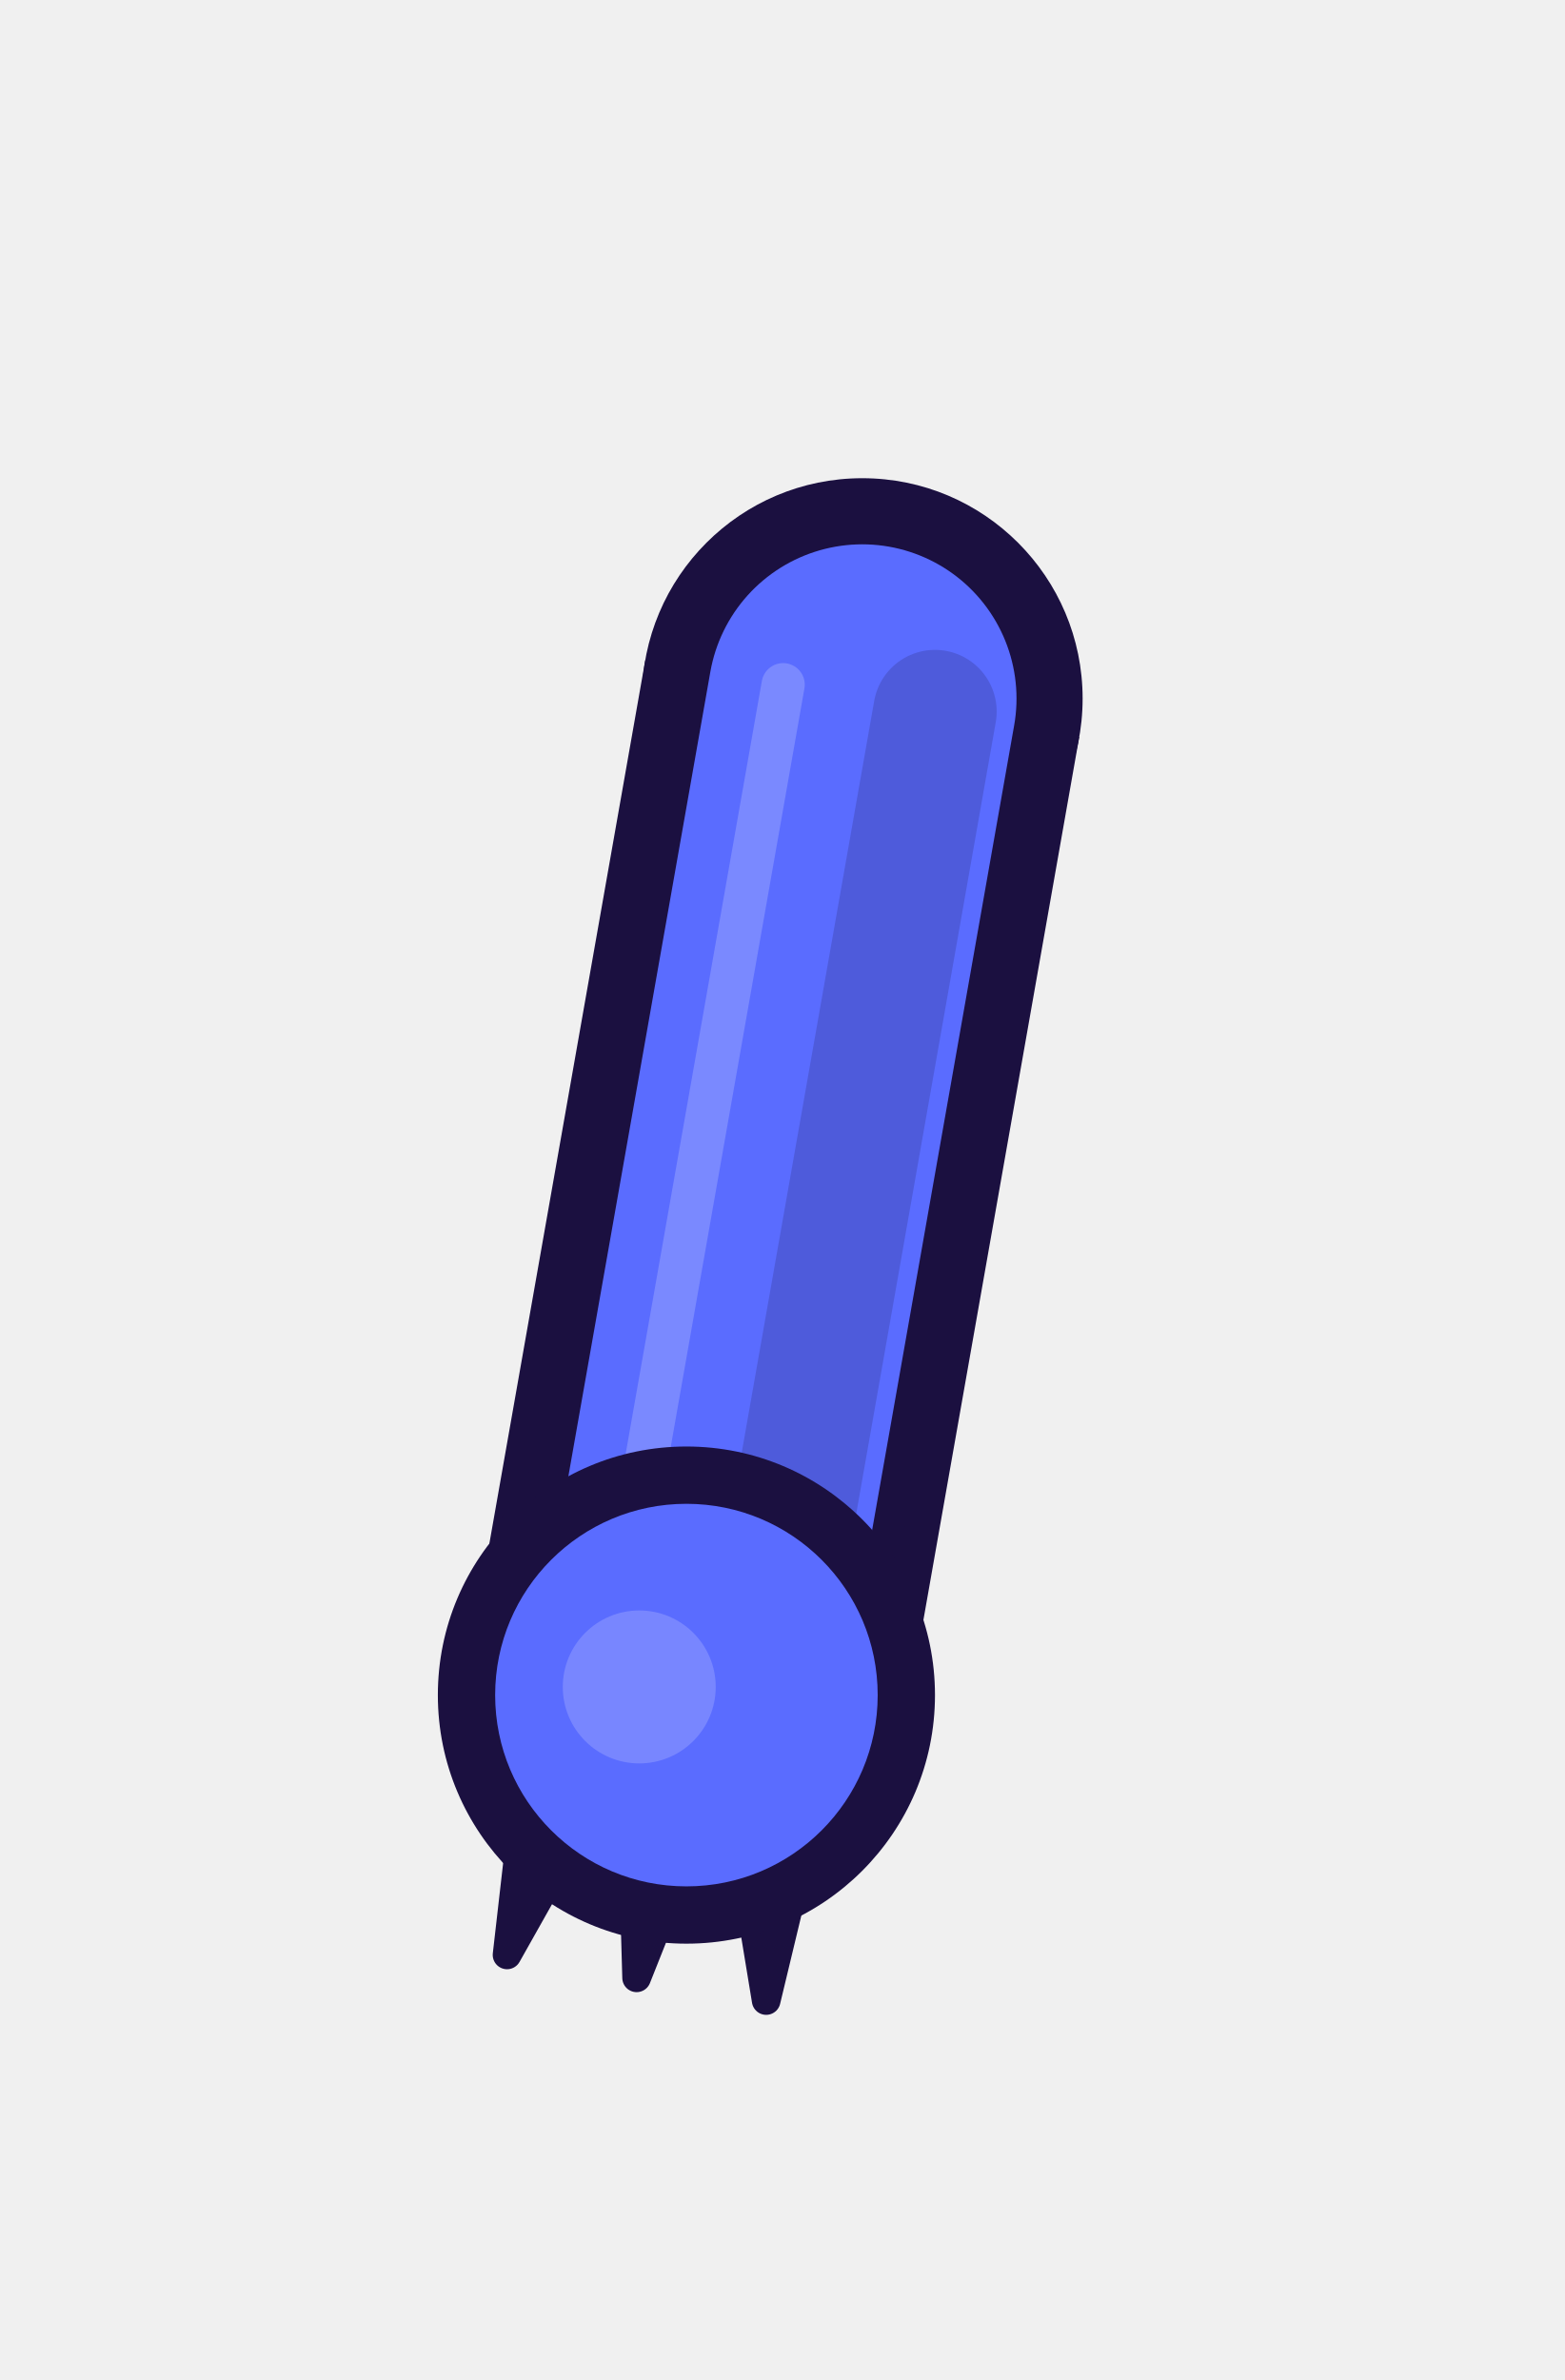
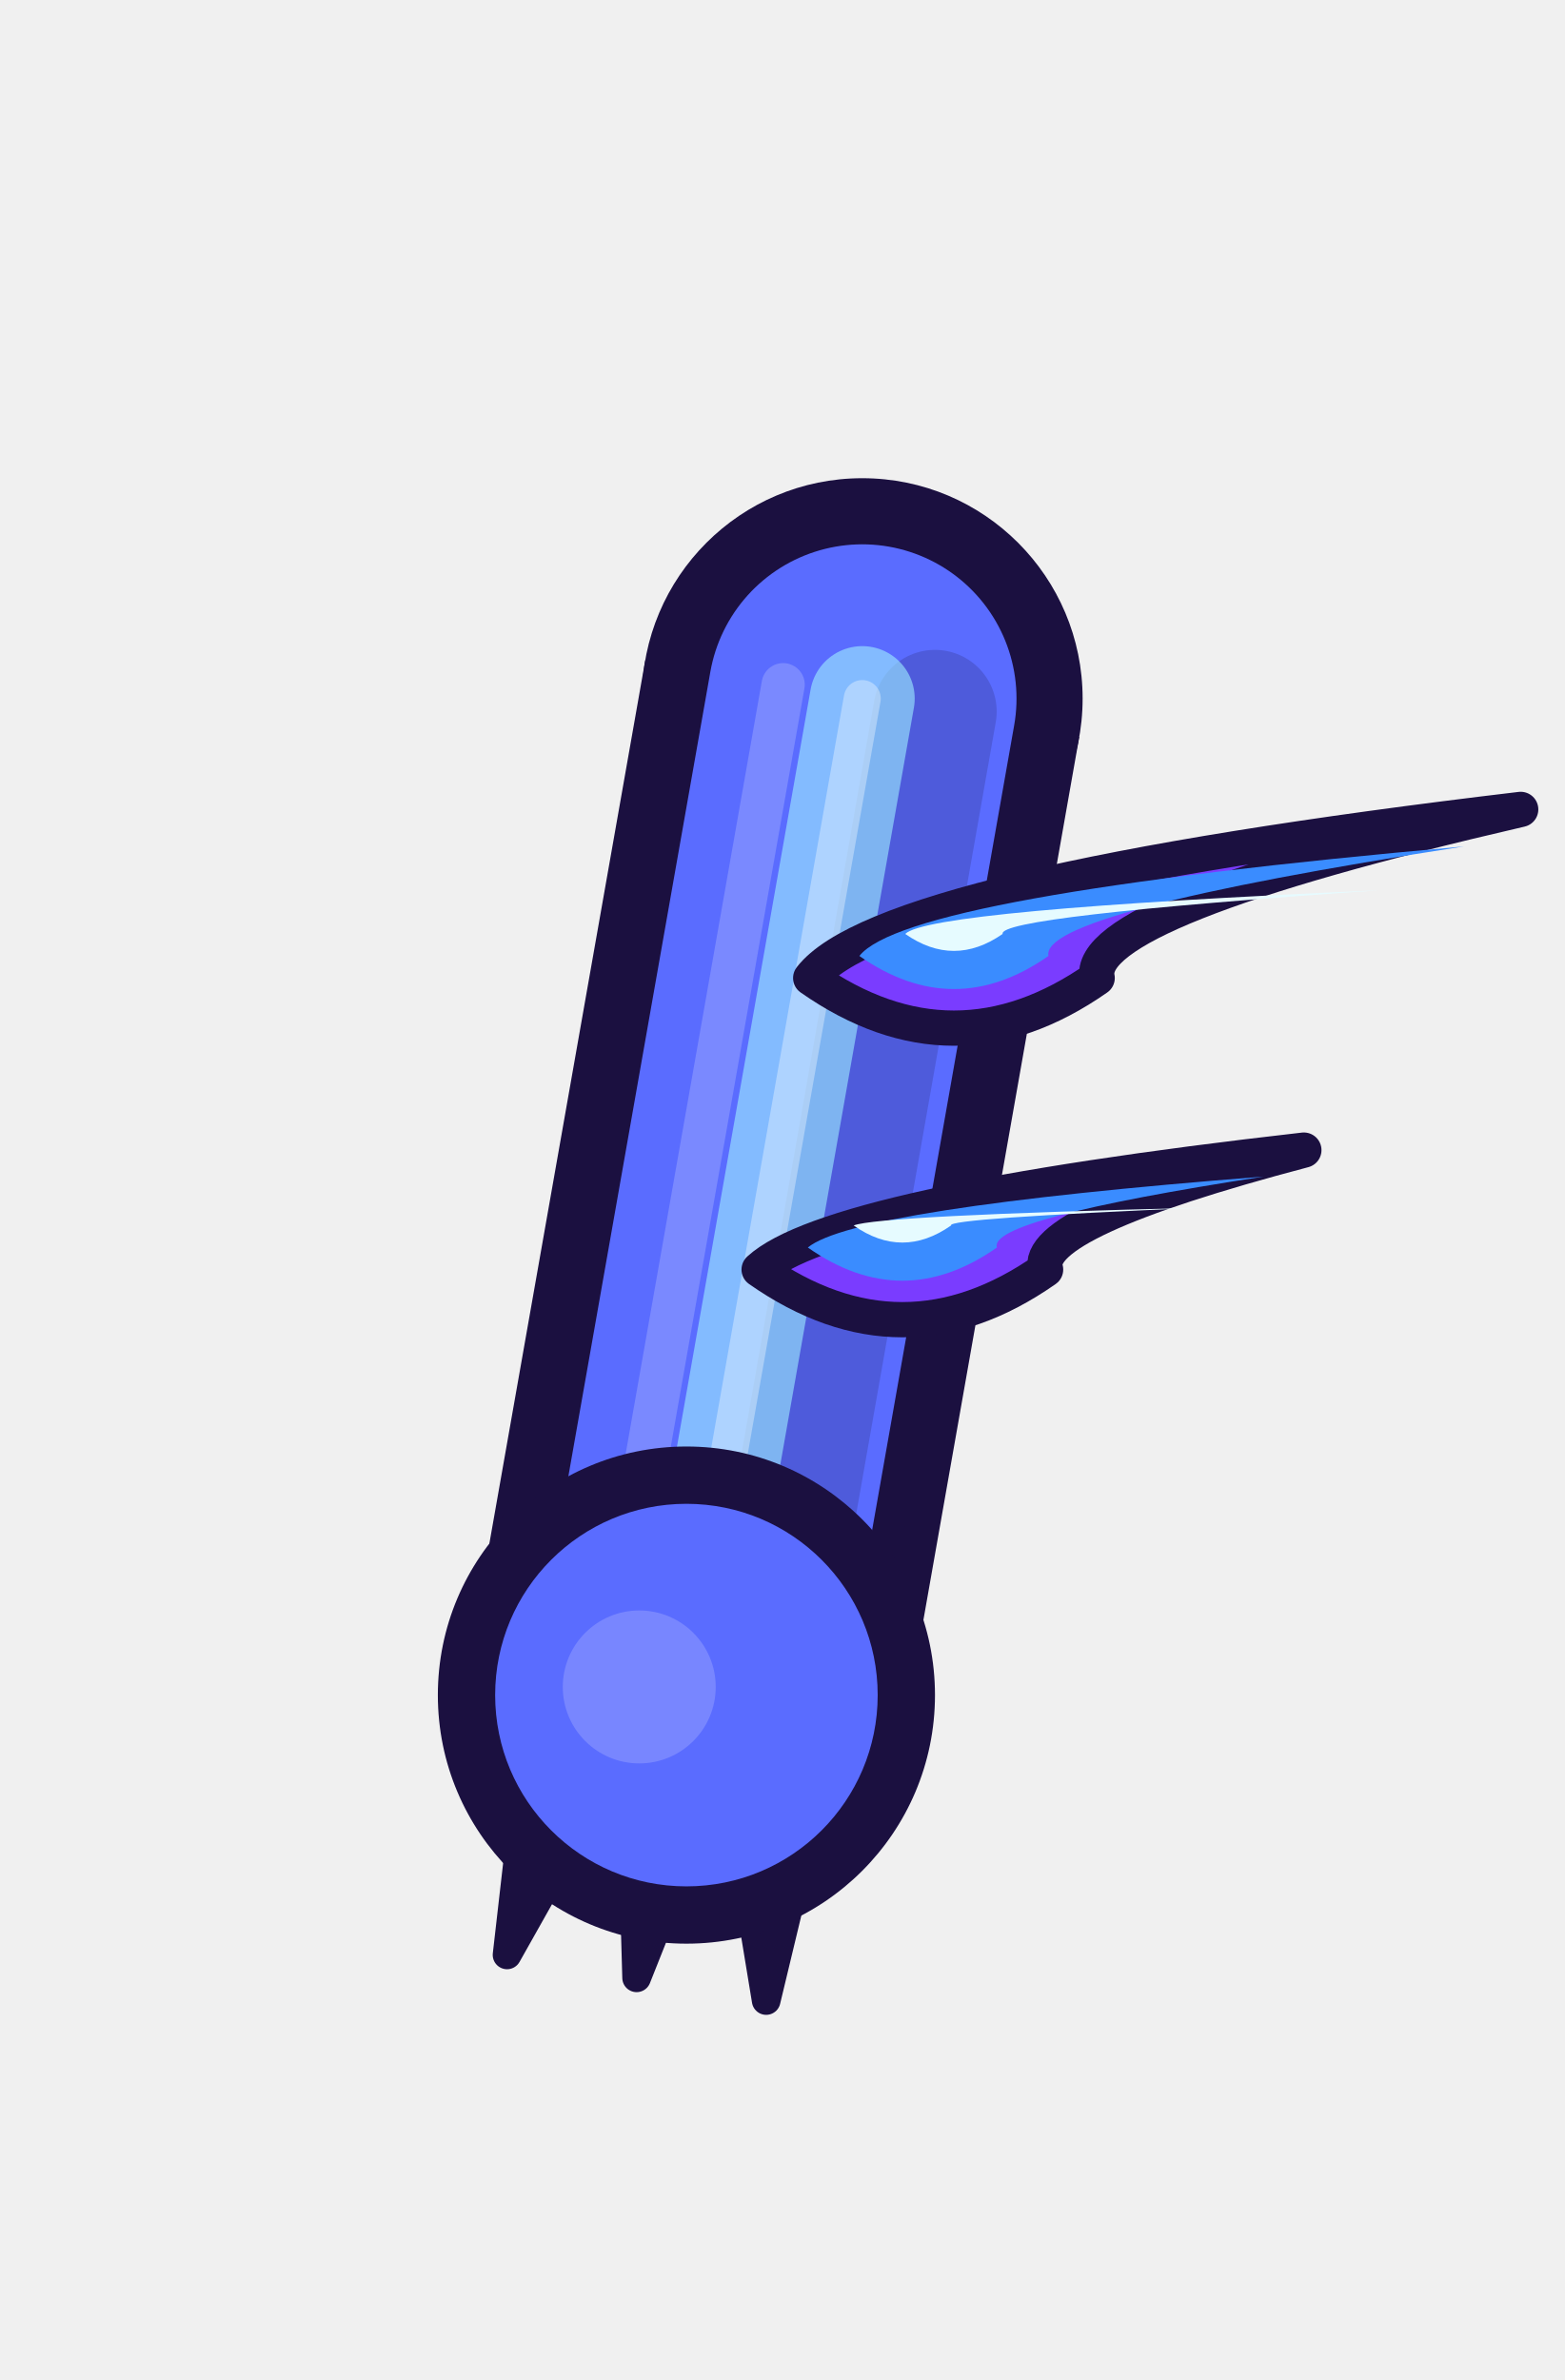
<svg xmlns="http://www.w3.org/2000/svg" width="142" height="216" viewBox="-70 -166 71 108">
  <circle cx="-30.87" cy="-134.3" r="10" fill="#1b1040" />
  <line x1="-30.87" y1="-134.3" x2="-38.17" y2="-92.94" stroke="#1b1040" stroke-width="20" stroke-linecap="butt" />
  <circle cx="-38.17" cy="-92.94" r="10" fill="#1b1040" />
  <line x1="-30.87" y1="-134.3" x2="-38.17" y2="-92.94" stroke="#5a6cff" stroke-width="14" stroke-linecap="round" />
  <line x1="-27.57" y1="-133.71" x2="-34.86" y2="-92.35" stroke="#4954cc" stroke-width="5.6" stroke-linecap="round" stroke-opacity="0.7" />
  <line x1="-34.46" y1="-134.93" x2="-41.75" y2="-93.57" stroke="#8c98ff" stroke-width="1.96" stroke-linecap="round" stroke-opacity="0.65" />
+   <line x1="-30.87" y1="-134.3" x2="-38.17" y2="-92.94" stroke="#9ff0ff" stroke-width="4.76" stroke-linecap="round" stroke-opacity="0.6" />
+   <line x1="-30.87" y1="-134.3" x2="-38.17" y2="-92.94" stroke="#ffffff" stroke-width="1.68" stroke-linecap="round" stroke-opacity="0.35" />
+   <path d="M-33.21 -121.62 Q-29.96 -125.83 -0.99 -129.27 Q-20.86 -124.68 -20.21 -121.62 Q-26.71 -117.07 -33.21 -121.62 Z" fill="#7a3cff" stroke="#1b1040" stroke-width="1.6" stroke-linejoin="round" stroke-linecap="round" />
+   <path d="M-31 -122.62 Q-28.86 -125.35 -3.57 -127.59 Q-22.85 -124.61 -22.42 -122.62 Q-26.71 -119.62 -31 -122.62 Z" fill="#3a8cff" />
+   <path d="M-28.92 -123.62 Q-27.82 -124.71 -7.42 -125.6 Q-24.72 -124.41 -24.5 -123.62 Q-26.71 -122.08 -28.92 -123.62 Z" fill="#e6fbff" />
+   <path d="M-35.55 -108.39 Q-32.3 -111.37 -10.83 -113.81 Q-23.2 -110.55 -22.55 -108.39 Q-29.05 -103.84 -35.55 -108.39 Z" fill="#7a3cff" stroke="#1b1040" stroke-width="1.6" stroke-linejoin="round" stroke-linecap="round" />
+   <path d="M-33.34 -109.39 Q-31.19 -111.16 -12.65 -112.61 Q-25.19 -110.68 -24.76 -109.39 Q-29.05 -106.38 -33.34 -109.39 Z" fill="#3a8cff" />
+   <path d="M-31.26 -110.39 Q-30.15 -110.84 -15.38 -111.2 Q-27.06 -110.71 -26.84 -110.39 Q-29.05 -108.84 -31.26 -110.39 Z" fill="#e6fbff" />
  <polygon points="-33.3,-83.25 -35.23,-75.22 -36.65,-83.84" fill="#34368f" stroke="#1b1040" stroke-width="1.3" stroke-linejoin="round" />
  <polygon points="-38,-84.08 -41.11,-76.25 -41.35,-84.67" fill="#34368f" stroke="#1b1040" stroke-width="1.3" stroke-linejoin="round" />
  <polygon points="-42.7,-84.91 -46.99,-77.29 -46.05,-85.5" fill="#34368f" stroke="#1b1040" stroke-width="1.3" stroke-linejoin="round" />
  <circle cx="-38.85" cy="-89.08" r="11.28" fill="#1b1040" />
  <circle cx="-38.85" cy="-89.08" r="8.68" fill="#5a6cff" />
  <circle cx="-40.99" cy="-89.45" r="3.47" fill="#8c98ff" fill-opacity="0.6" />
</svg>
